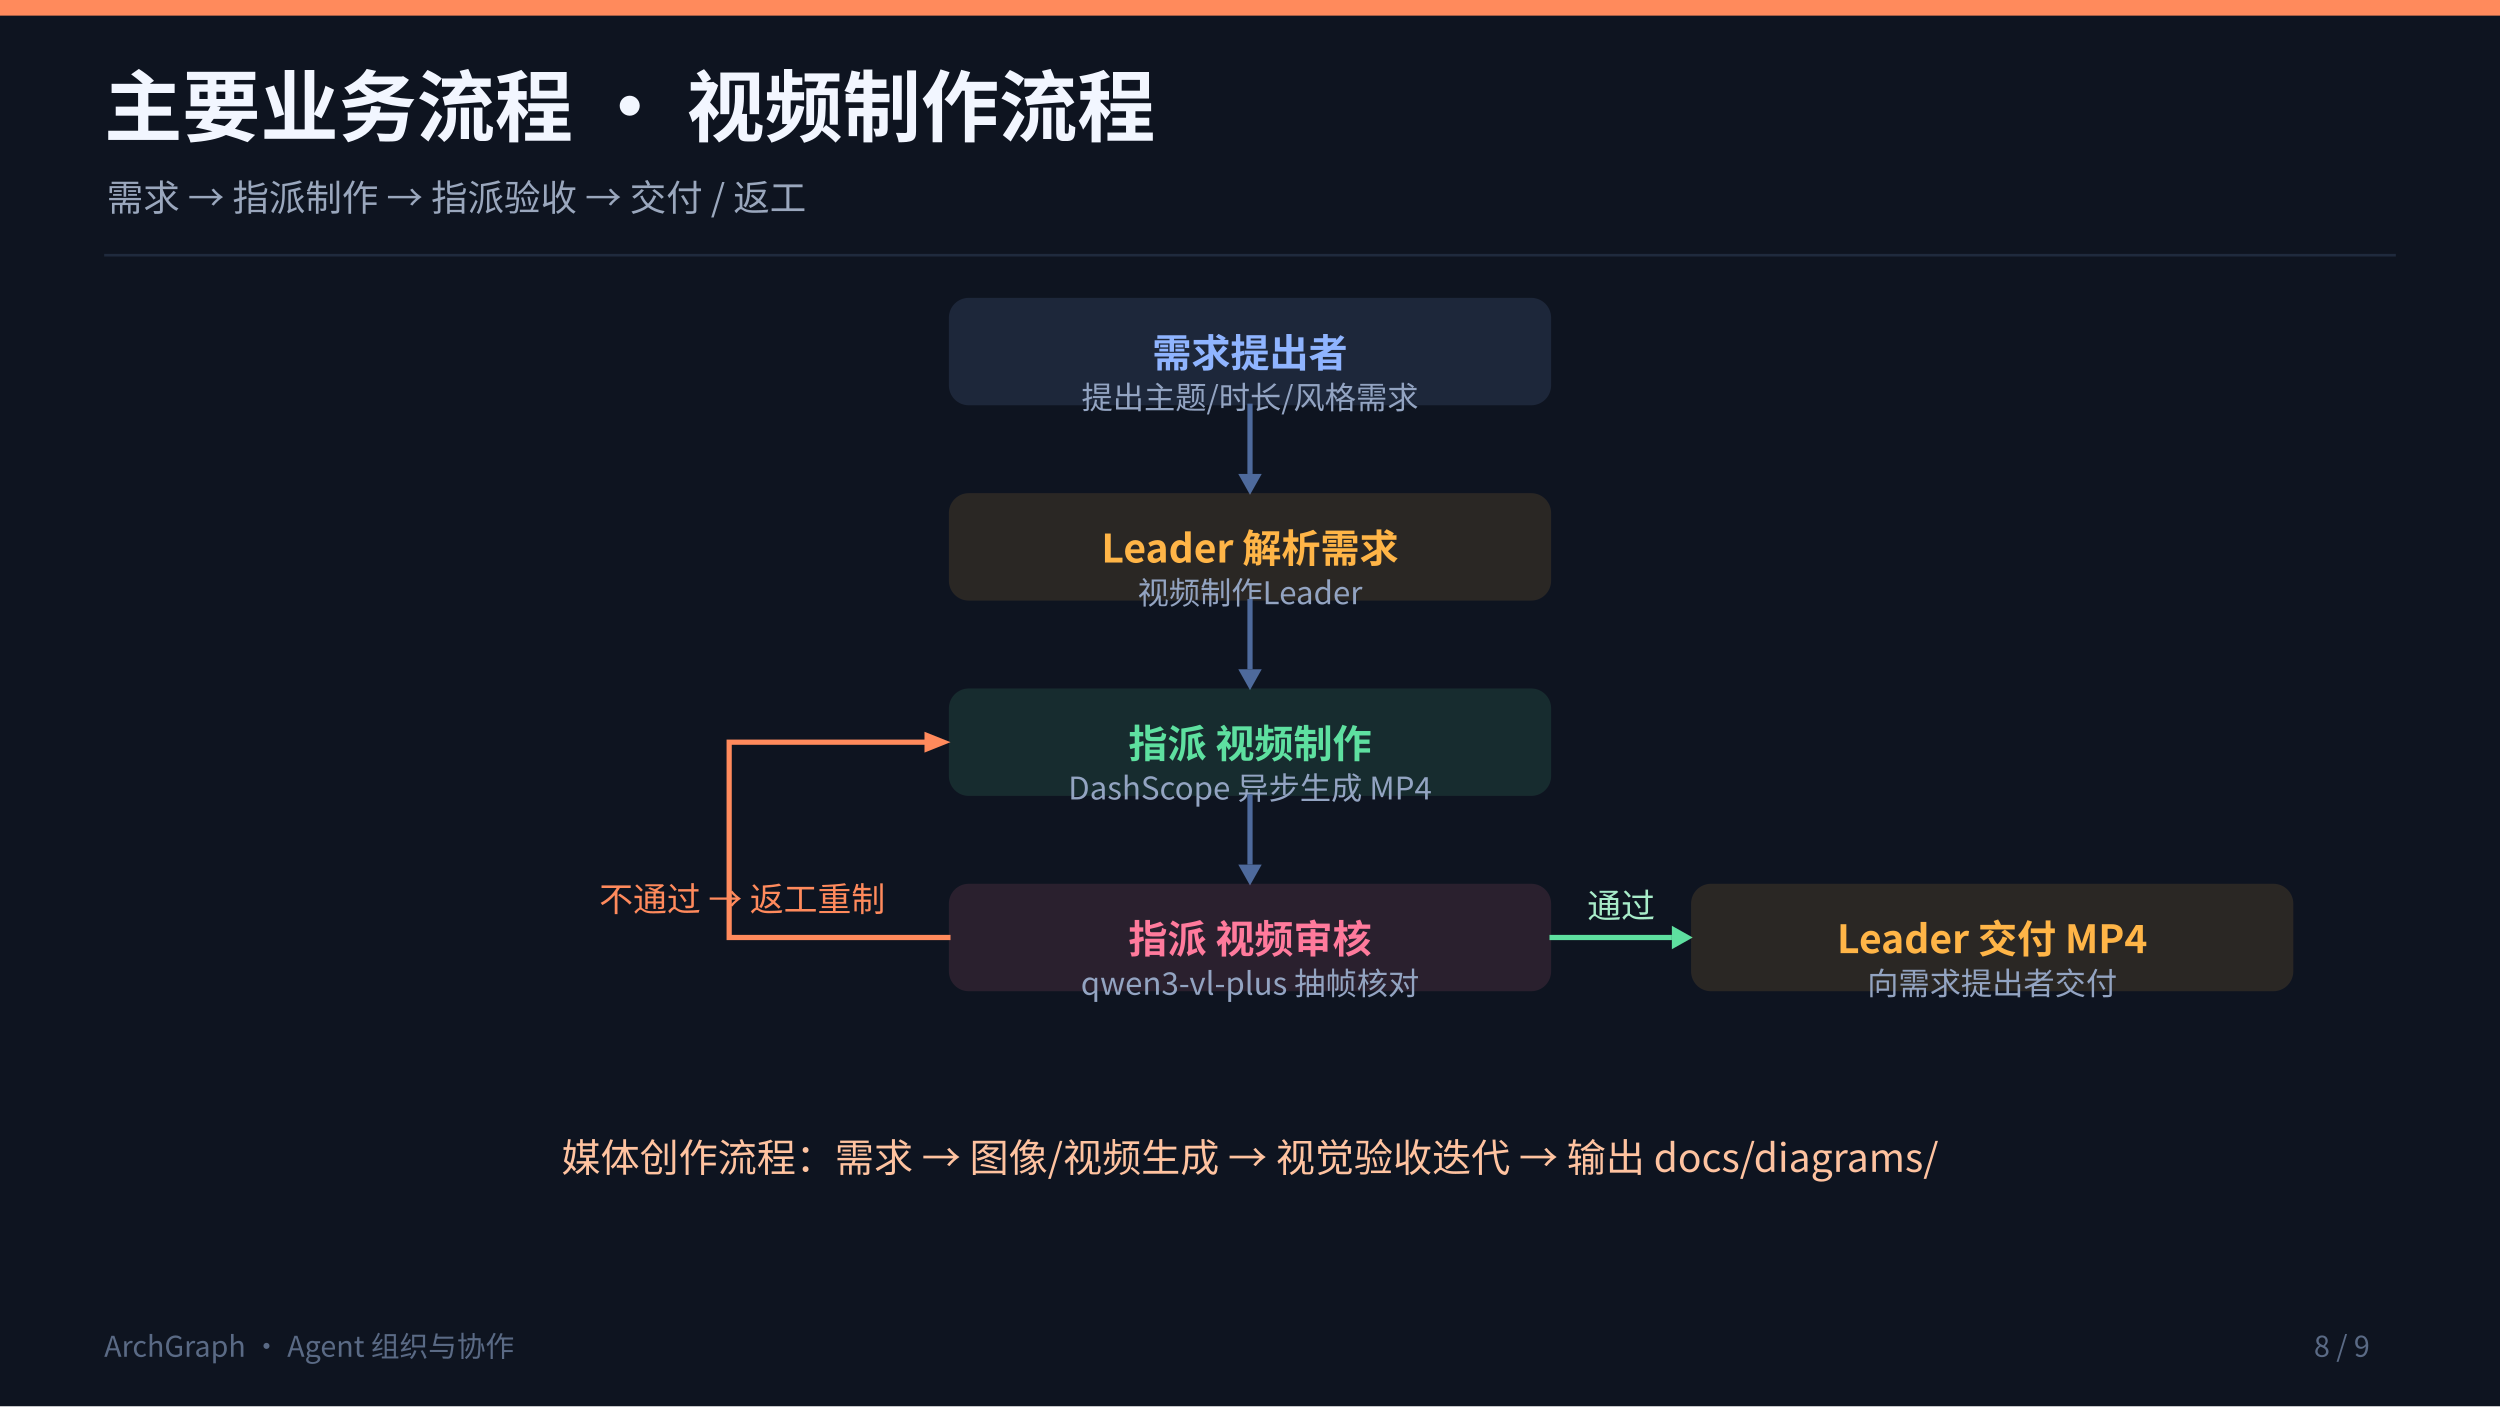
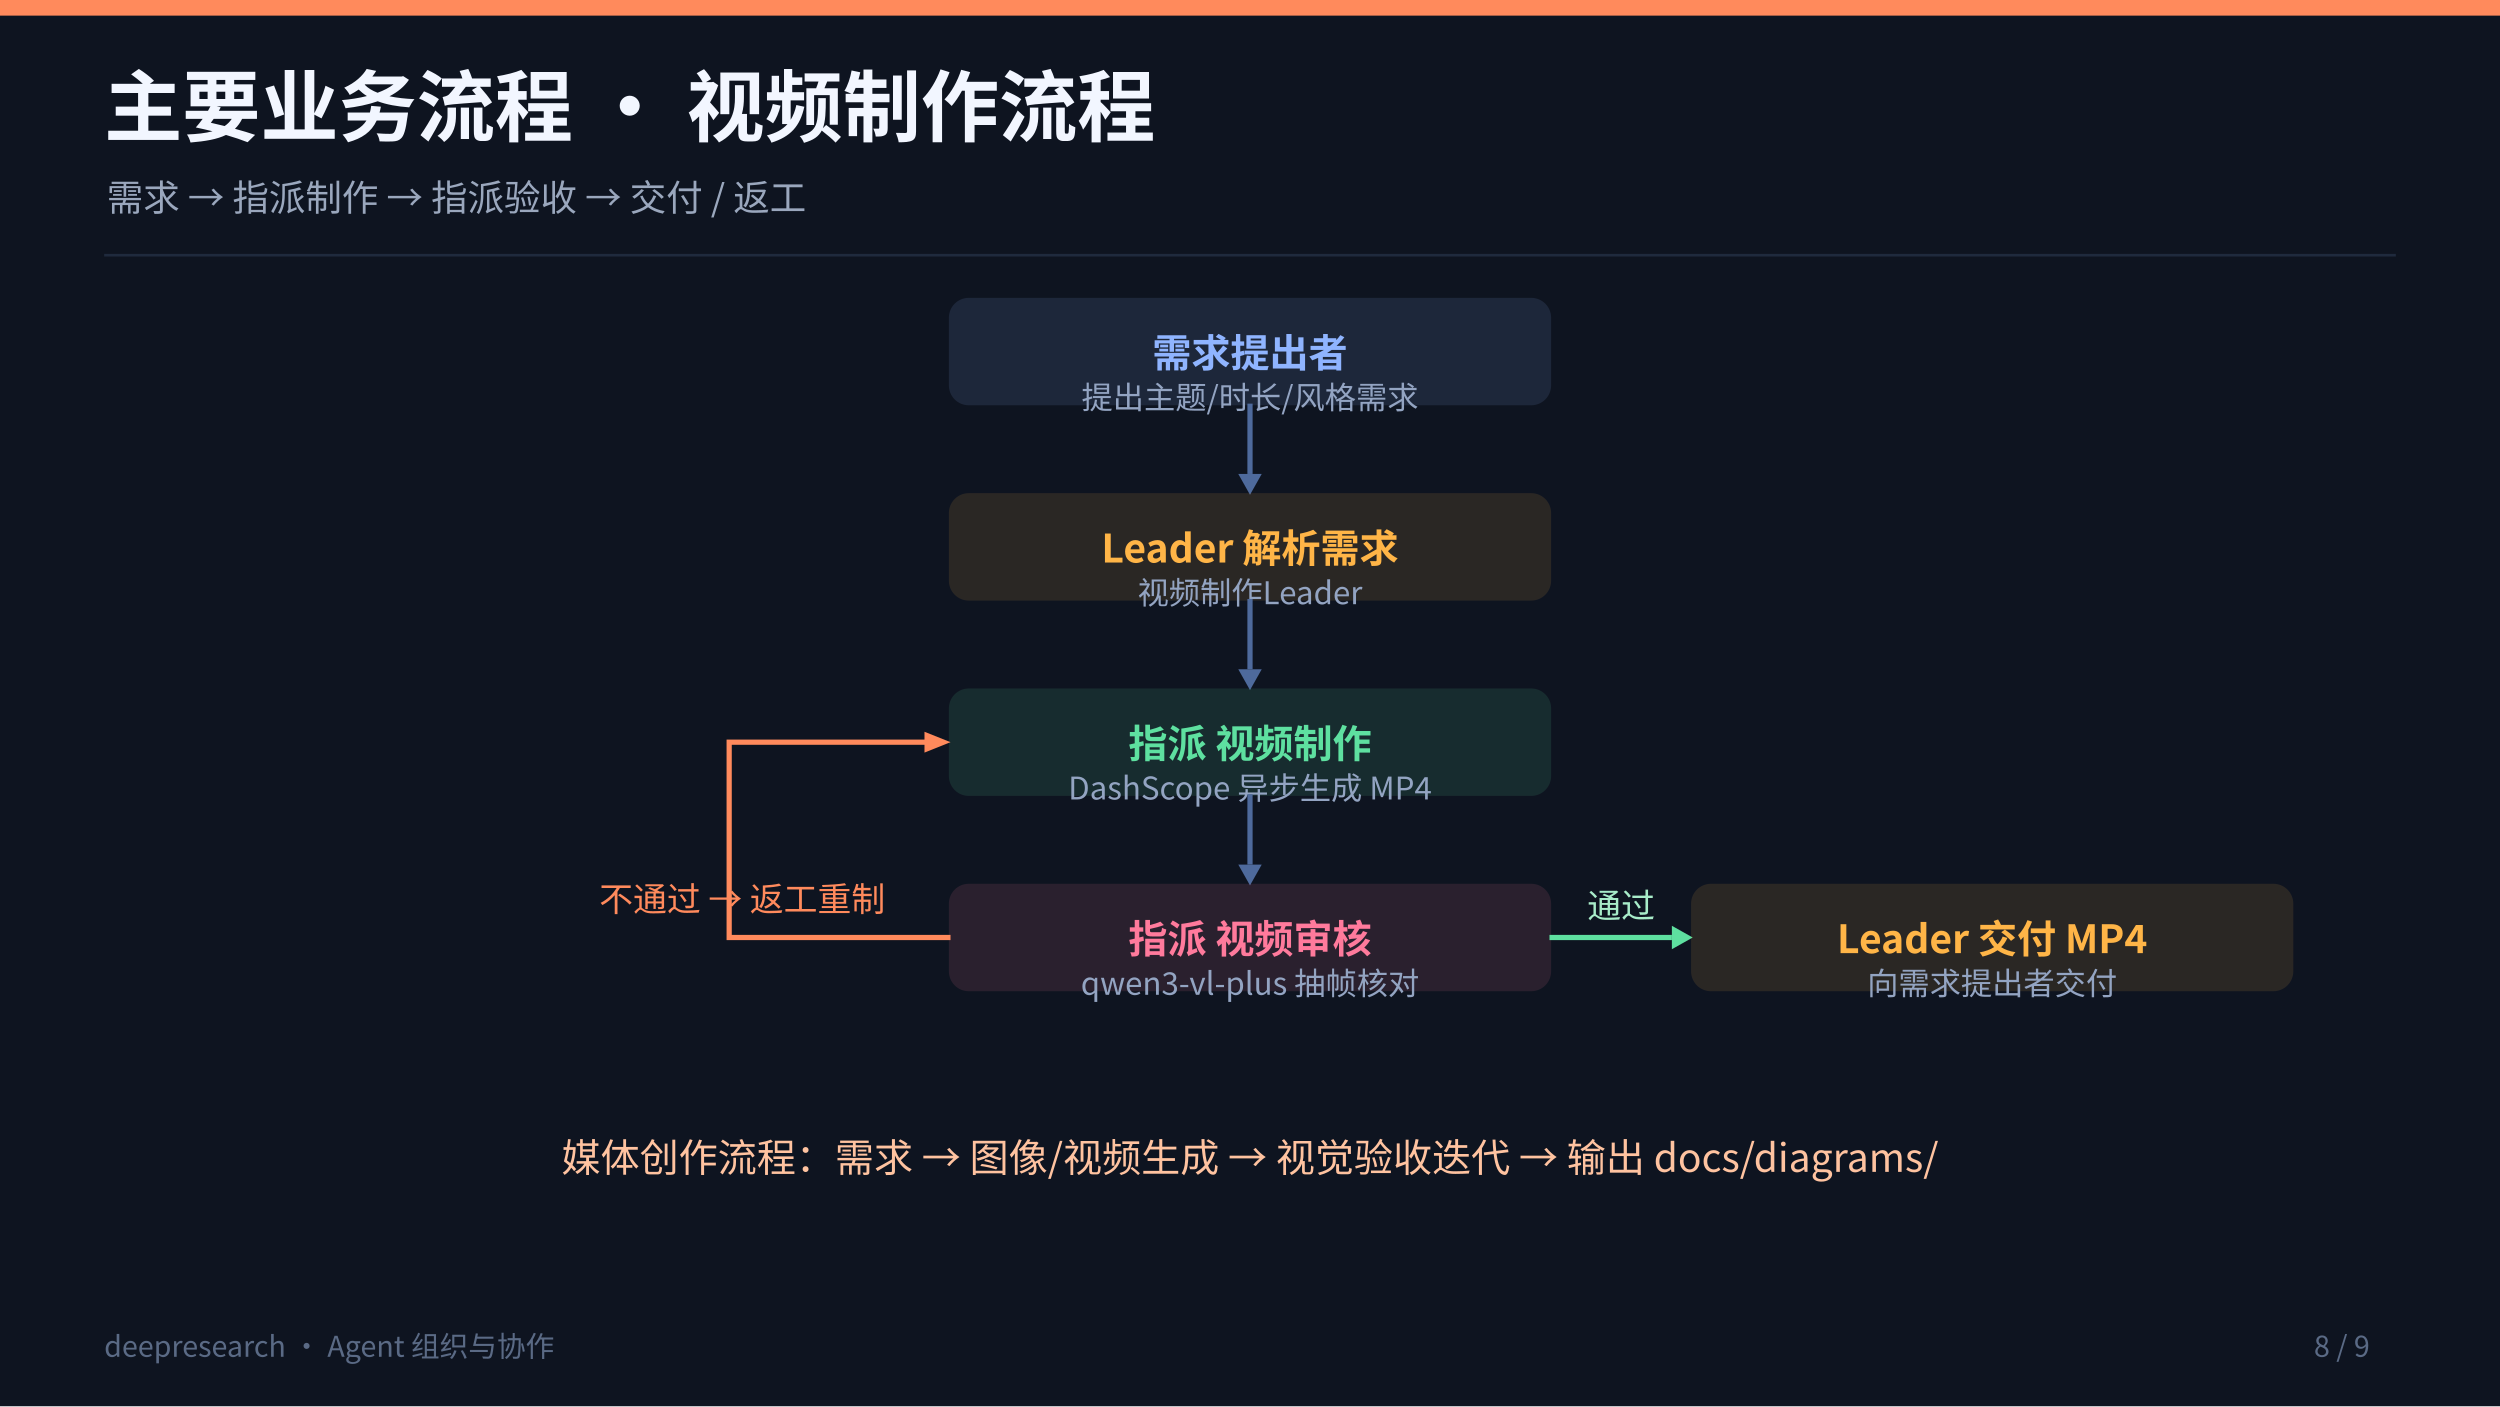
<svg xmlns="http://www.w3.org/2000/svg" width="1920" height="1080" viewBox="0 0 1920 1080">
  <rect x="0" y="0" width="1920" height="1080" fill="#0e1420" />
  <rect x="0" y="0" width="1920" height="12" fill="#ff8a5c" />
  <text x="80" y="104" font-family="'Microsoft YaHei','PingFang SC','Noto Sans CJK SC',sans-serif" font-size="60" font-weight="bold" fill="#f2f6ff">主要业务流程 · 视频制作流程</text>
  <text x="82" y="162" font-family="'Microsoft YaHei','PingFang SC','Noto Sans CJK SC',sans-serif" font-size="28" fill="#9aa7bd">需求 → 指派制作 → 指派验收 → 交付 / 返工</text>
  <line x1="80" y1="196" x2="1840" y2="196" stroke="#1f2a3d" stroke-width="2" />
-   <text x="80" y="1042" font-family="'Microsoft YaHei','PingFang SC','Noto Sans CJK SC',sans-serif" font-size="22" fill="#5a6a85">ArchGraph · Agent 组织与协作</text>
+   <text x="80" y="1042" font-family="'Microsoft YaHei','PingFang SC','Noto Sans CJK SC',sans-serif" font-size="22" fill="#5a6a85">deepresearch · Agent 组织与协作</text>
  <text x="1820" y="1042" font-family="'Microsoft YaHei','PingFang SC','Noto Sans CJK SC',sans-serif" font-size="22" fill="#5a6a85" text-anchor="end">8 / 9</text>
  <rect x="730" y="230" width="460" height="80" rx="14" fill="#8fb4ff" opacity="0.12" stroke="#8fb4ff" stroke-width="2.5" />
  <text x="960" y="282" font-family="'Microsoft YaHei','PingFang SC','Noto Sans CJK SC',sans-serif" font-size="30" font-weight="bold" fill="#8fb4ff" text-anchor="middle">需求提出者</text>
  <text x="960" y="314" font-family="'Microsoft YaHei','PingFang SC','Noto Sans CJK SC',sans-serif" font-size="24" fill="#93a4c2" text-anchor="middle">提出主题/时长/风格需求</text>
  <line x1="960" y1="310" x2="960" y2="364" stroke="#4e6a9c" stroke-width="4" />
  <polygon points="960,380 951,364 969,364" fill="#4e6a9c" />
  <rect x="730" y="380" width="460" height="80" rx="14" fill="#ffb547" opacity="0.12" stroke="#ffb547" stroke-width="2.5" />
  <text x="960" y="432" font-family="'Microsoft YaHei','PingFang SC','Noto Sans CJK SC',sans-serif" font-size="30" font-weight="bold" fill="#ffb547" text-anchor="middle">Leader 解析需求</text>
  <text x="960" y="464" font-family="'Microsoft YaHei','PingFang SC','Noto Sans CJK SC',sans-serif" font-size="24" fill="#93a4c2" text-anchor="middle">视频制作Leader</text>
  <line x1="960" y1="460" x2="960" y2="514" stroke="#4e6a9c" stroke-width="4" />
  <polygon points="960,530 951,514 969,514" fill="#4e6a9c" />
  <rect x="730" y="530" width="460" height="80" rx="14" fill="#5ee0a0" opacity="0.12" stroke="#5ee0a0" stroke-width="2.5" />
  <text x="960" y="582" font-family="'Microsoft YaHei','PingFang SC','Noto Sans CJK SC',sans-serif" font-size="30" font-weight="bold" fill="#5ee0a0" text-anchor="middle">指派 视频制作</text>
  <text x="960" y="614" font-family="'Microsoft YaHei','PingFang SC','Noto Sans CJK SC',sans-serif" font-size="24" fill="#93a4c2" text-anchor="middle">DashScope 异步生成 MP4</text>
  <line x1="960" y1="610" x2="960" y2="664" stroke="#4e6a9c" stroke-width="4" />
  <polygon points="960,680 951,664 969,664" fill="#4e6a9c" />
  <rect x="730" y="680" width="460" height="80" rx="14" fill="#ff7a9c" opacity="0.12" stroke="#ff7a9c" stroke-width="2.5" />
  <text x="960" y="732" font-family="'Microsoft YaHei','PingFang SC','Noto Sans CJK SC',sans-serif" font-size="30" font-weight="bold" fill="#ff7a9c" text-anchor="middle">指派 视频审核</text>
  <text x="960" y="764" font-family="'Microsoft YaHei','PingFang SC','Noto Sans CJK SC',sans-serif" font-size="24" fill="#93a4c2" text-anchor="middle">qwen3-vl-plus 抽帧核对</text>
  <line x1="1190" y1="720" x2="1284" y2="720" stroke="#5ee0a0" stroke-width="4" />
  <polygon points="1300,720 1284,729 1284,711" fill="#5ee0a0" />
  <text x="1245" y="705" font-family="'Microsoft YaHei','PingFang SC','Noto Sans CJK SC',sans-serif" font-size="26" fill="#a8ecc9" text-anchor="middle">通过</text>
  <rect x="1300" y="680" width="460" height="80" rx="14" fill="#ffb547" opacity="0.12" stroke="#ffb547" stroke-width="2.5" />
  <text x="1530" y="732" font-family="'Microsoft YaHei','PingFang SC','Noto Sans CJK SC',sans-serif" font-size="30" font-weight="bold" fill="#ffb547" text-anchor="middle">Leader 交付 MP4</text>
  <text x="1530" y="764" font-family="'Microsoft YaHei','PingFang SC','Noto Sans CJK SC',sans-serif" font-size="24" fill="#93a4c2" text-anchor="middle">向需求提出者交付</text>
  <path d="M730 720 L560 720 L560 570 L714 570" fill="none" stroke="#ff8a5c" stroke-width="4" />
  <polygon points="730 570 710 562 710 578" fill="#ff8a5c" />
  <text x="570" y="700" font-family="'Microsoft YaHei','PingFang SC','Noto Sans CJK SC',sans-serif" font-size="26" fill="#ff8a5c" text-anchor="middle">不通过 → 返工重制</text>
  <text x="960" y="900" font-family="'Microsoft YaHei','PingFang SC','Noto Sans CJK SC',sans-serif" font-size="30" fill="#ffc3a0" text-anchor="middle">媒体创作流程：需求 → 图像/视频生成 → 视觉验收迭代 → 输出 docs/diagrams/</text>
</svg>
